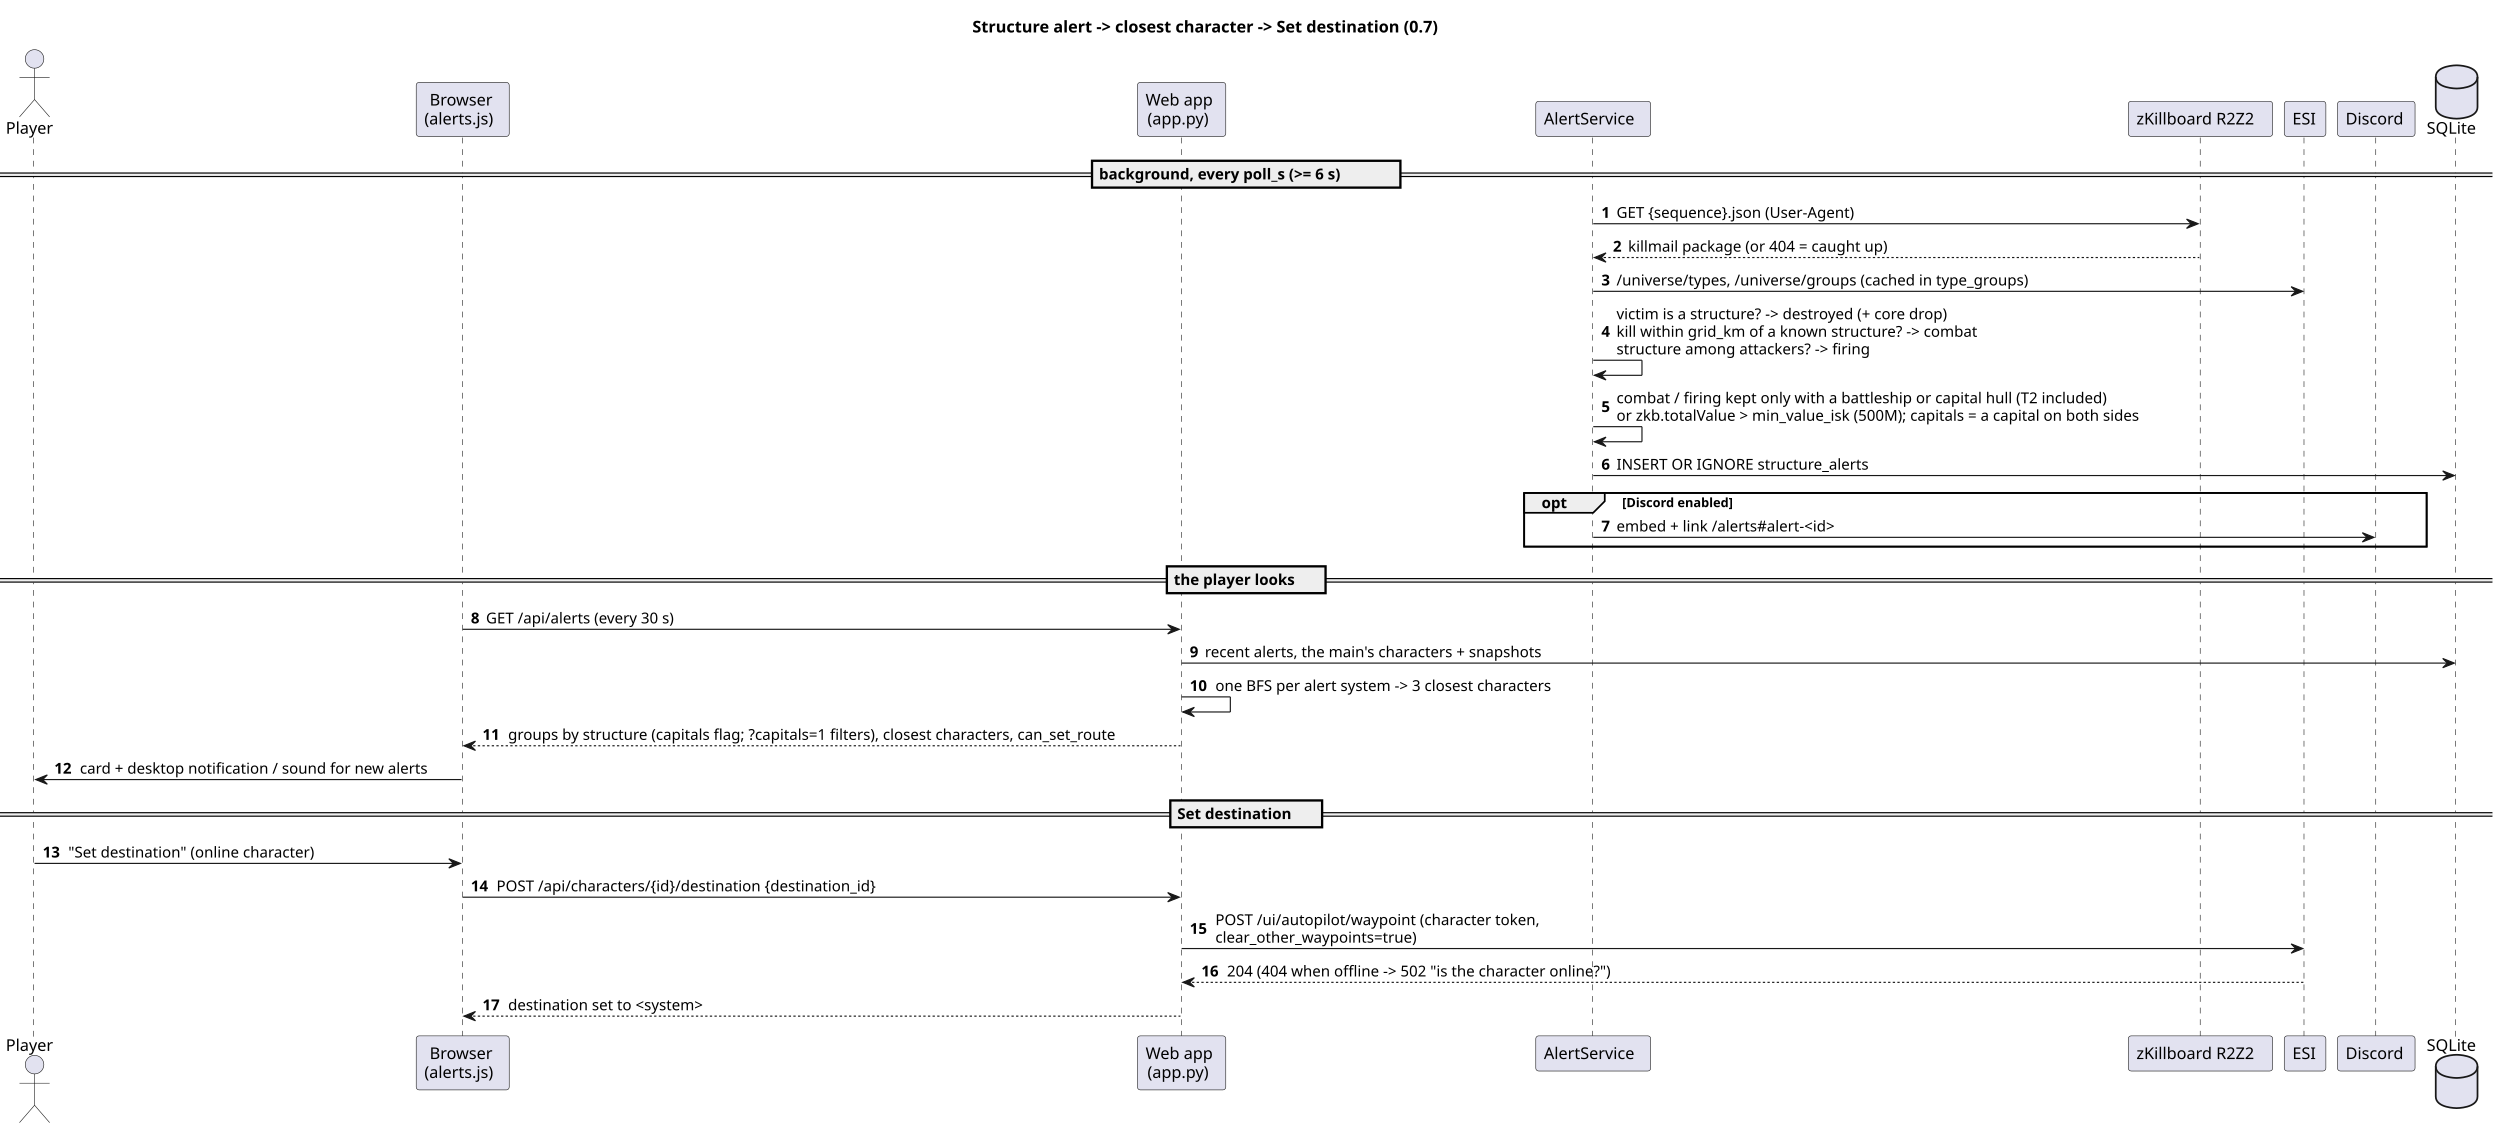
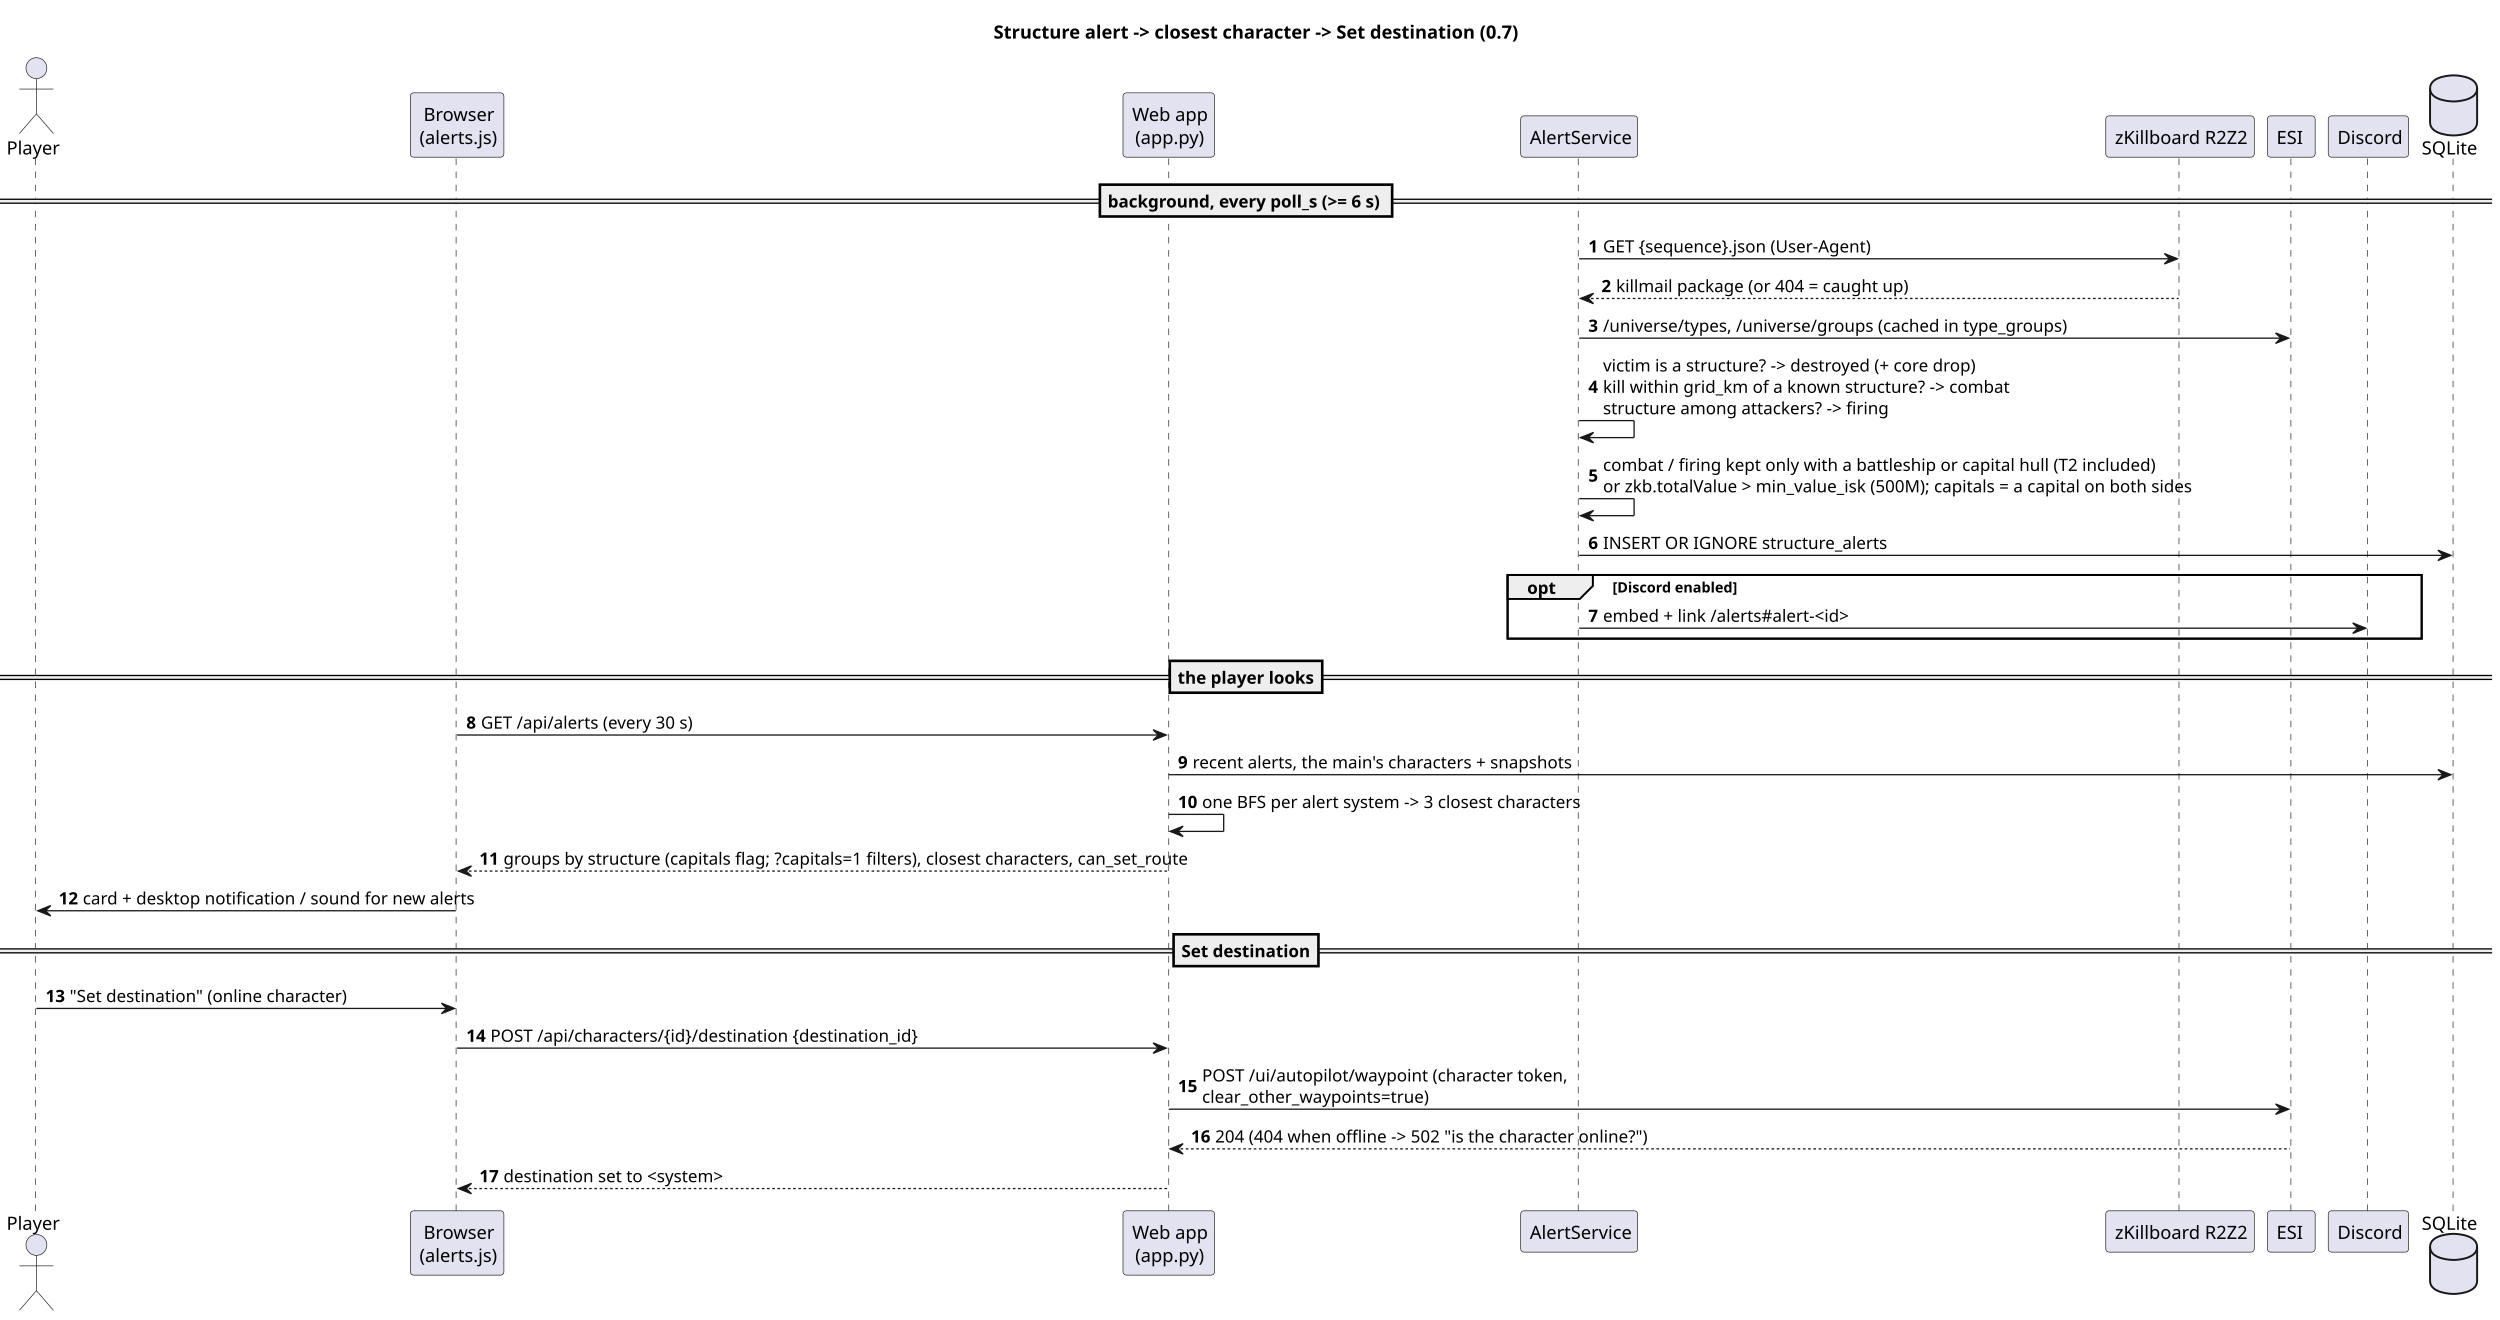
- <svg xmlns="http://www.w3.org/2000/svg" contentStyleType="text/css" height="974px" preserveAspectRatio="none" style="width:2155px;height:974px;background:#FFFFFF;" version="1.1" viewBox="0 0 2155 974" width="2155px" zoomAndPan="magnify">
+ <svg xmlns="http://www.w3.org/2000/svg" contentStyleType="text/css" height="1009px" preserveAspectRatio="none" style="width:1912px;height:1009px;background:#FFFFFF;" version="1.1" viewBox="0 0 1912 1009" width="1912px" zoomAndPan="magnify">
  <defs />
  <g>
-     <text fill="#000000" font-family="sans-serif" font-size="14" font-weight="bold" lengthAdjust="spacing" textLength="471.14" x="838.163" y="27.995">Structure alert -&gt; closest character -&gt; Set destination (0.7)</text>
-     <rect fill="none" height="46.266" style="stroke:#000000;stroke-width:1.5;" width="777.923" x="1313.844" y="424.922" />
-     <line style="stroke:#181818;stroke-width:0.5;stroke-dasharray:5.0,5.0;" x1="29" x2="29" y1="118.594" y2="893.914" />
-     <line style="stroke:#181818;stroke-width:0.5;stroke-dasharray:5.0,5.0;" x1="398.778" x2="398.778" y1="118.594" y2="893.914" />
-     <line style="stroke:#181818;stroke-width:0.5;stroke-dasharray:5.0,5.0;" x1="1018.473" x2="1018.473" y1="118.594" y2="893.914" />
-     <line style="stroke:#181818;stroke-width:0.5;stroke-dasharray:5.0,5.0;" x1="1372.844" x2="1372.844" y1="118.594" y2="893.914" />
-     <line style="stroke:#181818;stroke-width:0.5;stroke-dasharray:5.0,5.0;" x1="1896.582" x2="1896.582" y1="118.594" y2="893.914" />
-     <line style="stroke:#181818;stroke-width:0.5;stroke-dasharray:5.0,5.0;" x1="1986.037" x2="1986.037" y1="118.594" y2="893.914" />
-     <line style="stroke:#181818;stroke-width:0.5;stroke-dasharray:5.0,5.0;" x1="2047.898" x2="2047.898" y1="118.594" y2="893.914" />
-     <line style="stroke:#181818;stroke-width:0.5;stroke-dasharray:5.0,5.0;" x1="2116.768" x2="2116.768" y1="118.594" y2="893.914" />
-     <text fill="#000000" font-family="sans-serif" font-size="14" lengthAdjust="spacing" textLength="43.565" x="5" y="115.292">Player</text>
-     <ellipse cx="29.783" cy="50.797" fill="#E2E2F0" rx="8" ry="8" style="stroke:#181818;stroke-width:0.5;" />
-     <path d="M29.783,58.797 L29.783,85.797 M16.783,66.797 L42.783,66.797 M29.783,85.797 L16.783,100.797 M29.783,85.797 L42.783,100.797 " fill="none" style="stroke:#181818;stroke-width:0.5;" />
-     <text fill="#000000" font-family="sans-serif" font-size="14" lengthAdjust="spacing" textLength="43.565" x="5" y="905.909">Player</text>
-     <ellipse cx="29.783" cy="917.711" fill="#E2E2F0" rx="8" ry="8" style="stroke:#181818;stroke-width:0.5;" />
-     <path d="M29.783,925.711 L29.783,952.711 M16.783,933.711 L42.783,933.711 M29.783,952.711 L16.783,967.711 M29.783,952.711 L42.783,967.711 " fill="none" style="stroke:#181818;stroke-width:0.5;" />
-     <rect fill="#E2E2F0" height="46.594" rx="2.5" ry="2.5" style="stroke:#181818;stroke-width:0.5;" width="80.179" x="358.778" y="71" />
-     <text fill="#000000" font-family="sans-serif" font-size="14" lengthAdjust="spacing" textLength="57.039" x="370.348" y="90.995">Browser</text>
-     <text fill="#000000" font-family="sans-serif" font-size="14" lengthAdjust="spacing" textLength="66.179" x="365.778" y="107.292">(alerts.js)</text>
-     <rect fill="#E2E2F0" height="46.594" rx="2.5" ry="2.5" style="stroke:#181818;stroke-width:0.5;" width="80.179" x="358.778" y="892.914" />
-     <text fill="#000000" font-family="sans-serif" font-size="14" lengthAdjust="spacing" textLength="57.039" x="370.348" y="912.909">Browser</text>
-     <text fill="#000000" font-family="sans-serif" font-size="14" lengthAdjust="spacing" textLength="66.179" x="365.778" y="929.206">(alerts.js)</text>
-     <rect fill="#E2E2F0" height="46.594" rx="2.5" ry="2.5" style="stroke:#181818;stroke-width:0.5;" width="76.145" x="980.473" y="71" />
-     <text fill="#000000" font-family="sans-serif" font-size="14" lengthAdjust="spacing" textLength="62.145" x="987.473" y="90.995">Web app</text>
-     <text fill="#000000" font-family="sans-serif" font-size="14" lengthAdjust="spacing" textLength="58.898" x="989.096" y="107.292">(app.py)</text>
-     <rect fill="#E2E2F0" height="46.594" rx="2.5" ry="2.5" style="stroke:#181818;stroke-width:0.5;" width="76.145" x="980.473" y="892.914" />
-     <text fill="#000000" font-family="sans-serif" font-size="14" lengthAdjust="spacing" textLength="62.145" x="987.473" y="912.909">Web app</text>
-     <text fill="#000000" font-family="sans-serif" font-size="14" lengthAdjust="spacing" textLength="58.898" x="989.096" y="929.206">(app.py)</text>
-     <rect fill="#E2E2F0" height="30.297" rx="2.5" ry="2.5" style="stroke:#181818;stroke-width:0.5;" width="99.066" x="1323.844" y="87.297" />
-     <text fill="#000000" font-family="sans-serif" font-size="14" lengthAdjust="spacing" textLength="85.066" x="1330.844" y="107.292">AlertService</text>
-     <rect fill="#E2E2F0" height="30.297" rx="2.5" ry="2.5" style="stroke:#181818;stroke-width:0.5;" width="99.066" x="1323.844" y="892.914" />
-     <text fill="#000000" font-family="sans-serif" font-size="14" lengthAdjust="spacing" textLength="85.066" x="1330.844" y="912.909">AlertService</text>
-     <rect fill="#E2E2F0" height="30.297" rx="2.5" ry="2.5" style="stroke:#181818;stroke-width:0.5;" width="124.455" x="1834.582" y="87.297" />
-     <text fill="#000000" font-family="sans-serif" font-size="14" lengthAdjust="spacing" textLength="110.455" x="1841.582" y="107.292">zKillboard R2Z2</text>
-     <rect fill="#E2E2F0" height="30.297" rx="2.5" ry="2.5" style="stroke:#181818;stroke-width:0.5;" width="124.455" x="1834.582" y="892.914" />
-     <text fill="#000000" font-family="sans-serif" font-size="14" lengthAdjust="spacing" textLength="110.455" x="1841.582" y="912.909">zKillboard R2Z2</text>
-     <rect fill="#E2E2F0" height="30.297" rx="2.5" ry="2.5" style="stroke:#181818;stroke-width:0.5;" width="35.861" x="1969.037" y="87.297" />
-     <text fill="#000000" font-family="sans-serif" font-size="14" lengthAdjust="spacing" textLength="21.861" x="1976.037" y="107.292">ESI</text>
-     <rect fill="#E2E2F0" height="30.297" rx="2.5" ry="2.5" style="stroke:#181818;stroke-width:0.5;" width="35.861" x="1969.037" y="892.914" />
-     <text fill="#000000" font-family="sans-serif" font-size="14" lengthAdjust="spacing" textLength="21.861" x="1976.037" y="912.909">ESI</text>
-     <rect fill="#E2E2F0" height="30.297" rx="2.5" ry="2.5" style="stroke:#181818;stroke-width:0.5;" width="66.869" x="2014.898" y="87.297" />
-     <text fill="#000000" font-family="sans-serif" font-size="14" lengthAdjust="spacing" textLength="52.869" x="2021.898" y="107.292">Discord</text>
-     <rect fill="#E2E2F0" height="30.297" rx="2.5" ry="2.5" style="stroke:#181818;stroke-width:0.5;" width="66.869" x="2014.898" y="892.914" />
-     <text fill="#000000" font-family="sans-serif" font-size="14" lengthAdjust="spacing" textLength="52.869" x="2021.898" y="912.909">Discord</text>
-     <text fill="#000000" font-family="sans-serif" font-size="14" lengthAdjust="spacing" textLength="45.698" x="2091.768" y="115.292">SQLite</text>
-     <path d="M2099.617,66.297 C2099.617,56.297 2117.617,56.297 2117.617,56.297 C2117.617,56.297 2135.617,56.297 2135.617,66.297 L2135.617,92.297 C2135.617,102.297 2117.617,102.297 2117.617,102.297 C2117.617,102.297 2099.617,102.297 2099.617,92.297 L2099.617,66.297 " fill="#E2E2F0" style="stroke:#181818;stroke-width:1.5;" />
-     <path d="M2099.617,66.297 C2099.617,76.297 2117.617,76.297 2117.617,76.297 C2117.617,76.297 2135.617,76.297 2135.617,66.297 " fill="none" style="stroke:#181818;stroke-width:1.5;" />
-     <text fill="#000000" font-family="sans-serif" font-size="14" lengthAdjust="spacing" textLength="45.698" x="2091.768" y="905.909">SQLite</text>
-     <path d="M2099.617,919.211 C2099.617,909.211 2117.617,909.211 2117.617,909.211 C2117.617,909.211 2135.617,909.211 2135.617,919.211 L2135.617,945.211 C2135.617,955.211 2117.617,955.211 2117.617,955.211 C2117.617,955.211 2099.617,955.211 2099.617,945.211 L2099.617,919.211 " fill="#E2E2F0" style="stroke:#181818;stroke-width:1.5;" />
-     <path d="M2099.617,919.211 C2099.617,929.211 2117.617,929.211 2117.617,929.211 C2117.617,929.211 2135.617,929.211 2135.617,919.211 " fill="none" style="stroke:#181818;stroke-width:1.5;" />
-     <rect fill="#EEEEEE" height="3" style="stroke:#EEEEEE;stroke-width:1.0;" width="2148.466" x="0" y="149.16" />
-     <line style="stroke:#000000;stroke-width:1.0;" x1="0" x2="2148.466" y1="149.16" y2="149.16" />
-     <line style="stroke:#000000;stroke-width:1.0;" x1="0" x2="2148.466" y1="152.16" y2="152.16" />
-     <rect fill="#EEEEEE" height="23.133" style="stroke:#000000;stroke-width:2.0;" width="265.818" x="941.324" y="138.594" />
-     <text fill="#000000" font-family="sans-serif" font-size="13" font-weight="bold" lengthAdjust="spacing" textLength="247.292" x="947.324" y="154.661">background, every poll_s (&gt;= 6 s)</text>
-     <polygon fill="#181818" points="1884.81,188.859,1894.81,192.859,1884.81,196.859,1888.81,192.859" style="stroke:#181818;stroke-width:1.0;" />
-     <line style="stroke:#181818;stroke-width:1.0;" x1="1373.377" x2="1890.81" y1="192.859" y2="192.859" />
-     <text fill="#000000" font-family="sans-serif" font-size="13" font-weight="bold" lengthAdjust="spacing" textLength="9.045" x="1380.377" y="187.793">1</text>
-     <text fill="#000000" font-family="sans-serif" font-size="13" lengthAdjust="spacing" textLength="227.335" x="1393.423" y="187.793">GET {sequence}.json (User-Agent)</text>
-     <polygon fill="#181818" points="1384.377,217.992,1374.377,221.992,1384.377,225.992,1380.377,221.992" style="stroke:#181818;stroke-width:1.0;" />
-     <line style="stroke:#181818;stroke-width:1.0;stroke-dasharray:2.0,2.0;" x1="1378.377" x2="1895.81" y1="221.992" y2="221.992" />
-     <text fill="#000000" font-family="sans-serif" font-size="13" font-weight="bold" lengthAdjust="spacing" textLength="9.045" x="1390.377" y="216.926">2</text>
-     <text fill="#000000" font-family="sans-serif" font-size="13" lengthAdjust="spacing" textLength="246.702" x="1403.423" y="216.926">killmail package (or 404 = caught up)</text>
-     <polygon fill="#181818" points="1974.968,247.125,1984.968,251.125,1974.968,255.125,1978.968,251.125" style="stroke:#181818;stroke-width:1.0;" />
-     <line style="stroke:#181818;stroke-width:1.0;" x1="1373.377" x2="1980.968" y1="251.125" y2="251.125" />
-     <text fill="#000000" font-family="sans-serif" font-size="13" font-weight="bold" lengthAdjust="spacing" textLength="9.045" x="1380.377" y="246.059">3</text>
-     <text fill="#000000" font-family="sans-serif" font-size="13" lengthAdjust="spacing" textLength="379.704" x="1393.423" y="246.059">/universe/types, /universe/groups (cached in type_groups)</text>
-     <line style="stroke:#181818;stroke-width:1.0;" x1="1373.377" x2="1415.377" y1="310.523" y2="310.523" />
-     <line style="stroke:#181818;stroke-width:1.0;" x1="1415.377" x2="1415.377" y1="310.523" y2="323.523" />
-     <line style="stroke:#181818;stroke-width:1.0;" x1="1374.377" x2="1415.377" y1="323.523" y2="323.523" />
-     <polygon fill="#181818" points="1384.377,319.523,1374.377,323.523,1384.377,327.523,1380.377,323.523" style="stroke:#181818;stroke-width:1.0;" />
-     <text fill="#000000" font-family="sans-serif" font-size="13" font-weight="bold" lengthAdjust="spacing" textLength="9.045" x="1380.377" y="290.325">4</text>
-     <text fill="#000000" font-family="sans-serif" font-size="13" lengthAdjust="spacing" textLength="317.643" x="1393.423" y="275.192">victim is a structure? -&gt; destroyed (+ core drop)</text>
-     <text fill="#000000" font-family="sans-serif" font-size="13" lengthAdjust="spacing" textLength="336.94" x="1393.423" y="290.325">kill within grid_km of a known structure? -&gt; combat</text>
-     <text fill="#000000" font-family="sans-serif" font-size="13" lengthAdjust="spacing" textLength="237.923" x="1393.423" y="305.457">structure among attackers? -&gt; firing</text>
-     <line style="stroke:#181818;stroke-width:1.0;" x1="1373.377" x2="1415.377" y1="367.789" y2="367.789" />
-     <line style="stroke:#181818;stroke-width:1.0;" x1="1415.377" x2="1415.377" y1="367.789" y2="380.789" />
-     <line style="stroke:#181818;stroke-width:1.0;" x1="1374.377" x2="1415.377" y1="380.789" y2="380.789" />
-     <polygon fill="#181818" points="1384.377,376.789,1374.377,380.789,1384.377,384.789,1380.377,380.789" style="stroke:#181818;stroke-width:1.0;" />
-     <text fill="#000000" font-family="sans-serif" font-size="13" font-weight="bold" lengthAdjust="spacing" textLength="9.045" x="1380.377" y="355.157">5</text>
-     <text fill="#000000" font-family="sans-serif" font-size="13" lengthAdjust="spacing" textLength="455.863" x="1393.423" y="347.59">combat / firing kept only with a battleship or capital hull (T2 included)</text>
-     <text fill="#000000" font-family="sans-serif" font-size="13" lengthAdjust="spacing" textLength="496.387" x="1393.423" y="362.723">or zkb.totalValue &gt; min_value_isk (500M); capitals = a capital on both sides</text>
-     <polygon fill="#181818" points="2105.617,405.922,2115.617,409.922,2105.617,413.922,2109.617,409.922" style="stroke:#181818;stroke-width:1.0;" />
-     <line style="stroke:#181818;stroke-width:1.0;" x1="1373.377" x2="2111.617" y1="409.922" y2="409.922" />
-     <text fill="#000000" font-family="sans-serif" font-size="13" font-weight="bold" lengthAdjust="spacing" textLength="9.045" x="1380.377" y="404.856">6</text>
-     <text fill="#000000" font-family="sans-serif" font-size="13" lengthAdjust="spacing" textLength="232.343" x="1393.423" y="404.856">INSERT OR IGNORE structure_alerts</text>
-     <path d="M1313.844,424.922 L1383.295,424.922 L1383.295,432.055 L1373.295,442.055 L1313.844,442.055 L1313.844,424.922 " fill="#EEEEEE" style="stroke:#000000;stroke-width:1.5;" />
-     <rect fill="none" height="46.266" style="stroke:#000000;stroke-width:1.5;" width="777.923" x="1313.844" y="424.922" />
-     <text fill="#000000" font-family="sans-serif" font-size="13" font-weight="bold" lengthAdjust="spacing" textLength="24.451" x="1328.844" y="437.989">opt</text>
-     <text fill="#000000" font-family="sans-serif" font-size="11" font-weight="bold" lengthAdjust="spacing" textLength="110.403" x="1398.295" y="437.132">[Discord enabled]</text>
-     <polygon fill="#181818" points="2036.333,459.188,2046.333,463.188,2036.333,467.188,2040.333,463.188" style="stroke:#181818;stroke-width:1.0;" />
-     <line style="stroke:#181818;stroke-width:1.0;" x1="1373.377" x2="2042.333" y1="463.188" y2="463.188" />
-     <text fill="#000000" font-family="sans-serif" font-size="13" font-weight="bold" lengthAdjust="spacing" textLength="9.045" x="1380.377" y="458.122">7</text>
-     <text fill="#000000" font-family="sans-serif" font-size="13" lengthAdjust="spacing" textLength="211.866" x="1393.423" y="458.122">embed + link /alerts#alert-&lt;id&gt;</text>
-     <rect fill="#EEEEEE" height="3" style="stroke:#EEEEEE;stroke-width:1.0;" width="2148.466" x="0" y="498.754" />
-     <line style="stroke:#000000;stroke-width:1.0;" x1="0" x2="2148.466" y1="498.754" y2="498.754" />
-     <line style="stroke:#000000;stroke-width:1.0;" x1="0" x2="2148.466" y1="501.754" y2="501.754" />
-     <rect fill="#EEEEEE" height="23.133" style="stroke:#000000;stroke-width:2.0;" width="136.802" x="1005.832" y="488.188" />
-     <text fill="#000000" font-family="sans-serif" font-size="13" font-weight="bold" lengthAdjust="spacing" textLength="118.276" x="1011.832" y="504.254">the player looks</text>
-     <polygon fill="#181818" points="1006.545,538.453,1016.545,542.453,1006.545,546.453,1010.545,542.453" style="stroke:#181818;stroke-width:1.0;" />
-     <line style="stroke:#181818;stroke-width:1.0;" x1="398.868" x2="1012.545" y1="542.453" y2="542.453" />
-     <text fill="#000000" font-family="sans-serif" font-size="13" font-weight="bold" lengthAdjust="spacing" textLength="9.045" x="405.868" y="537.387">8</text>
-     <text fill="#000000" font-family="sans-serif" font-size="13" lengthAdjust="spacing" textLength="178.325" x="418.913" y="537.387">GET /api/alerts (every 30 s)</text>
-     <polygon fill="#181818" points="2105.617,567.586,2115.617,571.586,2105.617,575.586,2109.617,571.586" style="stroke:#181818;stroke-width:1.0;" />
-     <line style="stroke:#181818;stroke-width:1.0;" x1="1018.545" x2="2111.617" y1="571.586" y2="571.586" />
-     <text fill="#000000" font-family="sans-serif" font-size="13" font-weight="bold" lengthAdjust="spacing" textLength="9.045" x="1025.545" y="566.52">9</text>
-     <text fill="#000000" font-family="sans-serif" font-size="13" lengthAdjust="spacing" textLength="317.688" x="1038.591" y="566.52">recent alerts, the main's characters + snapshots</text>
-     <line style="stroke:#181818;stroke-width:1.0;" x1="1018.545" x2="1060.545" y1="600.719" y2="600.719" />
-     <line style="stroke:#181818;stroke-width:1.0;" x1="1060.545" x2="1060.545" y1="600.719" y2="613.719" />
-     <line style="stroke:#181818;stroke-width:1.0;" x1="1019.545" x2="1060.545" y1="613.719" y2="613.719" />
-     <polygon fill="#181818" points="1029.545,609.719,1019.545,613.719,1029.545,617.719,1025.545,613.719" style="stroke:#181818;stroke-width:1.0;" />
-     <text fill="#000000" font-family="sans-serif" font-size="13" font-weight="bold" lengthAdjust="spacing" textLength="18.091" x="1025.545" y="595.653">10</text>
-     <text fill="#000000" font-family="sans-serif" font-size="13" lengthAdjust="spacing" textLength="318.741" x="1047.636" y="595.653">one BFS per alert system -&gt; 3 closest characters</text>
-     <polygon fill="#181818" points="409.868,638.852,399.868,642.852,409.868,646.852,405.868,642.852" style="stroke:#181818;stroke-width:1.0;" />
-     <line style="stroke:#181818;stroke-width:1.0;stroke-dasharray:2.0,2.0;" x1="403.868" x2="1017.545" y1="642.852" y2="642.852" />
-     <text fill="#000000" font-family="sans-serif" font-size="13" font-weight="bold" lengthAdjust="spacing" textLength="18.091" x="415.868" y="637.786">11</text>
-     <text fill="#000000" font-family="sans-serif" font-size="13" lengthAdjust="spacing" textLength="573.587" x="437.959" y="637.786">groups by structure (capitals flag; ?capitals=1 filters), closest characters, can_set_route</text>
-     <polygon fill="#181818" points="40.783,667.984,30.783,671.984,40.783,675.984,36.783,671.984" style="stroke:#181818;stroke-width:1.0;" />
-     <line style="stroke:#181818;stroke-width:1.0;" x1="34.783" x2="397.868" y1="671.984" y2="671.984" />
-     <text fill="#000000" font-family="sans-serif" font-size="13" font-weight="bold" lengthAdjust="spacing" textLength="18.091" x="46.783" y="666.918">12</text>
-     <text fill="#000000" font-family="sans-serif" font-size="13" lengthAdjust="spacing" textLength="322.994" x="68.874" y="666.918">card + desktop notification / sound for new alerts</text>
-     <rect fill="#EEEEEE" height="3" style="stroke:#EEEEEE;stroke-width:1.0;" width="2148.466" x="0" y="700.551" />
-     <line style="stroke:#000000;stroke-width:1.0;" x1="0" x2="2148.466" y1="700.551" y2="700.551" />
-     <line style="stroke:#000000;stroke-width:1.0;" x1="0" x2="2148.466" y1="703.551" y2="703.551" />
-     <rect fill="#EEEEEE" height="23.133" style="stroke:#000000;stroke-width:2.0;" width="130.86" x="1008.803" y="689.984" />
-     <text fill="#000000" font-family="sans-serif" font-size="13" font-weight="bold" lengthAdjust="spacing" textLength="112.335" x="1014.803" y="706.051">Set destination</text>
-     <polygon fill="#181818" points="386.868,740.25,396.868,744.25,386.868,748.25,390.868,744.25" style="stroke:#181818;stroke-width:1.0;" />
-     <line style="stroke:#181818;stroke-width:1.0;" x1="29.783" x2="392.868" y1="744.25" y2="744.25" />
-     <text fill="#000000" font-family="sans-serif" font-size="13" font-weight="bold" lengthAdjust="spacing" textLength="18.091" x="36.783" y="739.184">13</text>
-     <text fill="#000000" font-family="sans-serif" font-size="13" lengthAdjust="spacing" textLength="230.591" x="58.873" y="739.184">"Set destination" (online character)</text>
-     <polygon fill="#181818" points="1006.545,769.383,1016.545,773.383,1006.545,777.383,1010.545,773.383" style="stroke:#181818;stroke-width:1.0;" />
-     <line style="stroke:#181818;stroke-width:1.0;" x1="398.868" x2="1012.545" y1="773.383" y2="773.383" />
-     <text fill="#000000" font-family="sans-serif" font-size="13" font-weight="bold" lengthAdjust="spacing" textLength="18.091" x="405.868" y="768.317">14</text>
-     <text fill="#000000" font-family="sans-serif" font-size="13" lengthAdjust="spacing" textLength="357.894" x="427.959" y="768.317">POST /api/characters/{id}/destination {destination_id}</text>
-     <polygon fill="#181818" points="1974.968,813.648,1984.968,817.648,1974.968,821.648,1978.968,817.648" style="stroke:#181818;stroke-width:1.0;" />
-     <line style="stroke:#181818;stroke-width:1.0;" x1="1018.545" x2="1980.968" y1="817.648" y2="817.648" />
-     <text fill="#000000" font-family="sans-serif" font-size="13" font-weight="bold" lengthAdjust="spacing" textLength="18.091" x="1025.545" y="805.016">15</text>
-     <text fill="#000000" font-family="sans-serif" font-size="13" lengthAdjust="spacing" textLength="297.153" x="1047.636" y="797.45">POST /ui/autopilot/waypoint (character token,</text>
-     <text fill="#000000" font-family="sans-serif" font-size="13" lengthAdjust="spacing" textLength="188.564" x="1047.636" y="812.582">clear_other_waypoints=true)</text>
-     <polygon fill="#181818" points="1029.545,842.781,1019.545,846.781,1029.545,850.781,1025.545,846.781" style="stroke:#181818;stroke-width:1.0;" />
-     <line style="stroke:#181818;stroke-width:1.0;stroke-dasharray:2.0,2.0;" x1="1023.545" x2="1985.968" y1="846.781" y2="846.781" />
-     <text fill="#000000" font-family="sans-serif" font-size="13" font-weight="bold" lengthAdjust="spacing" textLength="18.091" x="1035.545" y="841.715">16</text>
-     <text fill="#000000" font-family="sans-serif" font-size="13" lengthAdjust="spacing" textLength="365.517" x="1057.636" y="841.715">204 (404 when offline -&gt; 502 "is the character online?")</text>
-     <polygon fill="#181818" points="409.868,871.914,399.868,875.914,409.868,879.914,405.868,875.914" style="stroke:#181818;stroke-width:1.0;" />
-     <line style="stroke:#181818;stroke-width:1.0;stroke-dasharray:2.0,2.0;" x1="403.868" x2="1017.545" y1="875.914" y2="875.914" />
-     <text fill="#000000" font-family="sans-serif" font-size="13" font-weight="bold" lengthAdjust="spacing" textLength="18.091" x="415.868" y="870.848">17</text>
-     <text fill="#000000" font-family="sans-serif" font-size="13" lengthAdjust="spacing" textLength="186.939" x="437.959" y="870.848">destination set to &lt;system&gt;</text>
+     <text fill="#000000" font-family="sans-serif" font-size="14" font-weight="bold" lengthAdjust="spacing" textLength="385.13" x="759.885" y="29.533">Structure alert -&gt; closest character -&gt; Set destination (0.7)</text>
+     <rect fill="none" height="48.703" style="stroke:#000000;stroke-width:1.5;" width="699.079" x="1153.021" y="439.734" />
+     <line style="stroke:#181818;stroke-width:0.5;stroke-dasharray:5.0,5.0;" x1="27" x2="27" y1="121.219" y2="927.008" />
+     <line style="stroke:#181818;stroke-width:0.5;stroke-dasharray:5.0,5.0;" x1="348.819" x2="348.819" y1="121.219" y2="927.008" />
+     <line style="stroke:#181818;stroke-width:0.5;stroke-dasharray:5.0,5.0;" x1="893.861" x2="893.861" y1="121.219" y2="927.008" />
+     <line style="stroke:#181818;stroke-width:0.5;stroke-dasharray:5.0,5.0;" x1="1207.021" x2="1207.021" y1="121.219" y2="927.008" />
+     <line style="stroke:#181818;stroke-width:0.5;stroke-dasharray:5.0,5.0;" x1="1666.479" x2="1666.479" y1="121.219" y2="927.008" />
+     <line style="stroke:#181818;stroke-width:0.5;stroke-dasharray:5.0,5.0;" x1="1752.079" x2="1752.079" y1="121.219" y2="927.008" />
+     <line style="stroke:#181818;stroke-width:0.5;stroke-dasharray:5.0,5.0;" x1="1810.645" x2="1810.645" y1="121.219" y2="927.008" />
+     <line style="stroke:#181818;stroke-width:0.5;stroke-dasharray:5.0,5.0;" x1="1876.1" x2="1876.1" y1="121.219" y2="927.008" />
+     <text fill="#000000" font-family="sans-serif" font-size="14" lengthAdjust="spacing" textLength="39.683" x="5" y="118.143">Player</text>
+     <ellipse cx="27.841" cy="52.109" fill="#E2E2F0" rx="8" ry="8" style="stroke:#181818;stroke-width:0.5;" />
+     <path d="M27.841,60.109 L27.841,87.109 M14.841,68.109 L40.841,68.109 M27.841,87.109 L14.841,102.109 M27.841,87.109 L40.841,102.109 " fill="none" style="stroke:#181818;stroke-width:0.5;" />
+     <text fill="#000000" font-family="sans-serif" font-size="14" lengthAdjust="spacing" textLength="39.683" x="5" y="940.541">Player</text>
+     <ellipse cx="27.841" cy="952.117" fill="#E2E2F0" rx="8" ry="8" style="stroke:#181818;stroke-width:0.5;" />
+     <path d="M27.841,960.117 L27.841,987.117 M14.841,968.117 L40.841,968.117 M27.841,987.117 L14.841,1002.117 M27.841,987.117 L40.841,1002.117 " fill="none" style="stroke:#181818;stroke-width:0.5;" />
+     <rect fill="#E2E2F0" height="49.219" rx="2.5" ry="2.5" style="stroke:#181818;stroke-width:0.5;" width="71.559" x="313.819" y="71" />
+     <text fill="#000000" font-family="sans-serif" font-size="14" lengthAdjust="spacing" textLength="51.345" x="323.926" y="92.533">Browser</text>
+     <text fill="#000000" font-family="sans-serif" font-size="14" lengthAdjust="spacing" textLength="57.559" x="320.819" y="110.143">(alerts.js)</text>
+     <rect fill="#E2E2F0" height="49.219" rx="2.5" ry="2.5" style="stroke:#181818;stroke-width:0.5;" width="71.559" x="313.819" y="926.008" />
+     <text fill="#000000" font-family="sans-serif" font-size="14" lengthAdjust="spacing" textLength="51.345" x="323.926" y="947.541">Browser</text>
+     <text fill="#000000" font-family="sans-serif" font-size="14" lengthAdjust="spacing" textLength="57.559" x="320.819" y="965.15">(alerts.js)</text>
+     <rect fill="#E2E2F0" height="49.219" rx="2.5" ry="2.5" style="stroke:#181818;stroke-width:0.5;" width="70.034" x="858.861" y="71" />
+     <text fill="#000000" font-family="sans-serif" font-size="14" lengthAdjust="spacing" textLength="56.034" x="865.861" y="92.533">Web app</text>
+     <text fill="#000000" font-family="sans-serif" font-size="14" lengthAdjust="spacing" textLength="51.358" x="868.199" y="110.143">(app.py)</text>
+     <rect fill="#E2E2F0" height="49.219" rx="2.5" ry="2.5" style="stroke:#181818;stroke-width:0.5;" width="70.034" x="858.861" y="926.008" />
+     <text fill="#000000" font-family="sans-serif" font-size="14" lengthAdjust="spacing" textLength="56.034" x="865.861" y="947.541">Web app</text>
+     <text fill="#000000" font-family="sans-serif" font-size="14" lengthAdjust="spacing" textLength="51.358" x="868.199" y="965.15">(app.py)</text>
+     <rect fill="#E2E2F0" height="31.609" rx="2.5" ry="2.5" style="stroke:#181818;stroke-width:0.5;" width="89.469" x="1163.021" y="88.609" />
+     <text fill="#000000" font-family="sans-serif" font-size="14" lengthAdjust="spacing" textLength="75.469" x="1170.021" y="110.143">AlertService</text>
+     <rect fill="#E2E2F0" height="31.609" rx="2.5" ry="2.5" style="stroke:#181818;stroke-width:0.5;" width="89.469" x="1163.021" y="926.008" />
+     <text fill="#000000" font-family="sans-serif" font-size="14" lengthAdjust="spacing" textLength="75.469" x="1170.021" y="947.541">AlertService</text>
+     <rect fill="#E2E2F0" height="31.609" rx="2.5" ry="2.5" style="stroke:#181818;stroke-width:0.5;" width="113.6" x="1610.479" y="88.609" />
+     <text fill="#000000" font-family="sans-serif" font-size="14" lengthAdjust="spacing" textLength="99.6" x="1617.479" y="110.143">zKillboard R2Z2</text>
+     <rect fill="#E2E2F0" height="31.609" rx="2.5" ry="2.5" style="stroke:#181818;stroke-width:0.5;" width="113.6" x="1610.479" y="926.008" />
+     <text fill="#000000" font-family="sans-serif" font-size="14" lengthAdjust="spacing" textLength="99.6" x="1617.479" y="947.541">zKillboard R2Z2</text>
+     <rect fill="#E2E2F0" height="31.609" rx="2.5" ry="2.5" style="stroke:#181818;stroke-width:0.5;" width="36.565" x="1734.079" y="88.609" />
+     <text fill="#000000" font-family="sans-serif" font-size="14" lengthAdjust="spacing" textLength="22.565" x="1741.079" y="110.143">ESI</text>
+     <rect fill="#E2E2F0" height="31.609" rx="2.5" ry="2.5" style="stroke:#181818;stroke-width:0.5;" width="36.565" x="1734.079" y="926.008" />
+     <text fill="#000000" font-family="sans-serif" font-size="14" lengthAdjust="spacing" textLength="22.565" x="1741.079" y="947.541">ESI</text>
+     <rect fill="#E2E2F0" height="31.609" rx="2.5" ry="2.5" style="stroke:#181818;stroke-width:0.5;" width="61.455" x="1780.645" y="88.609" />
+     <text fill="#000000" font-family="sans-serif" font-size="14" lengthAdjust="spacing" textLength="47.455" x="1787.645" y="110.143">Discord</text>
+     <rect fill="#E2E2F0" height="31.609" rx="2.5" ry="2.5" style="stroke:#181818;stroke-width:0.5;" width="61.455" x="1780.645" y="926.008" />
+     <text fill="#000000" font-family="sans-serif" font-size="14" lengthAdjust="spacing" textLength="47.455" x="1787.645" y="947.541">Discord</text>
+     <text fill="#000000" font-family="sans-serif" font-size="14" lengthAdjust="spacing" textLength="42.8" x="1852.1" y="118.143">SQLite</text>
+     <path d="M1858.499,67.609 C1858.499,57.609 1876.499,57.609 1876.499,57.609 C1876.499,57.609 1894.499,57.609 1894.499,67.609 L1894.499,93.609 C1894.499,103.609 1876.499,103.609 1876.499,103.609 C1876.499,103.609 1858.499,103.609 1858.499,93.609 L1858.499,67.609 " fill="#E2E2F0" style="stroke:#181818;stroke-width:1.5;" />
+     <path d="M1858.499,67.609 C1858.499,77.609 1876.499,77.609 1876.499,77.609 C1876.499,77.609 1894.499,77.609 1894.499,67.609 " fill="none" style="stroke:#181818;stroke-width:1.5;" />
+     <text fill="#000000" font-family="sans-serif" font-size="14" lengthAdjust="spacing" textLength="42.8" x="1852.1" y="940.541">SQLite</text>
+     <path d="M1858.499,953.617 C1858.499,943.617 1876.499,943.617 1876.499,943.617 C1876.499,943.617 1894.499,943.617 1894.499,953.617 L1894.499,979.617 C1894.499,989.617 1876.499,989.617 1876.499,989.617 C1876.499,989.617 1858.499,989.617 1858.499,979.617 L1858.499,953.617 " fill="#E2E2F0" style="stroke:#181818;stroke-width:1.5;" />
+     <path d="M1858.499,953.617 C1858.499,963.617 1876.499,963.617 1876.499,963.617 C1876.499,963.617 1894.499,963.617 1894.499,953.617 " fill="none" style="stroke:#181818;stroke-width:1.5;" />
+     <rect fill="#EEEEEE" height="3" style="stroke:#EEEEEE;stroke-width:1.0;" width="1905.899" x="0" y="152.394" />
+     <line style="stroke:#000000;stroke-width:1.0;" x1="0" x2="1905.899" y1="152.394" y2="152.394" />
+     <line style="stroke:#000000;stroke-width:1.0;" x1="0" x2="1905.899" y1="155.394" y2="155.394" />
+     <rect fill="#EEEEEE" height="24.352" style="stroke:#000000;stroke-width:2.0;" width="223.523" x="841.188" y="141.219" />
+     <text fill="#000000" font-family="sans-serif" font-size="13" font-weight="bold" lengthAdjust="spacing" textLength="205.912" x="847.188" y="158.714">background, every poll_s (&gt;= 6 s)</text>
+     <polygon fill="#181818" points="1655.279,193.922,1665.279,197.922,1655.279,201.922,1659.279,197.922" style="stroke:#181818;stroke-width:1.0;" />
+     <line style="stroke:#181818;stroke-width:1.0;" x1="1207.755" x2="1661.279" y1="197.922" y2="197.922" />
+     <text fill="#000000" font-family="sans-serif" font-size="13" font-weight="bold" lengthAdjust="spacing" textLength="7.23" x="1214.755" y="193.065">1</text>
+     <text fill="#000000" font-family="sans-serif" font-size="13" lengthAdjust="spacing" textLength="200.878" x="1225.985" y="193.065">GET {sequence}.json (User-Agent)</text>
+     <polygon fill="#181818" points="1218.755,224.273,1208.755,228.273,1218.755,232.273,1214.755,228.273" style="stroke:#181818;stroke-width:1.0;" />
+     <line style="stroke:#181818;stroke-width:1.0;stroke-dasharray:2.0,2.0;" x1="1212.755" x2="1666.279" y1="228.273" y2="228.273" />
+     <text fill="#000000" font-family="sans-serif" font-size="13" font-weight="bold" lengthAdjust="spacing" textLength="7.23" x="1224.755" y="223.417">2</text>
+     <text fill="#000000" font-family="sans-serif" font-size="13" lengthAdjust="spacing" textLength="212.811" x="1235.985" y="223.417">killmail package (or 404 = caught up)</text>
+     <polygon fill="#181818" points="1740.362,254.625,1750.362,258.625,1740.362,262.625,1744.362,258.625" style="stroke:#181818;stroke-width:1.0;" />
+     <line style="stroke:#181818;stroke-width:1.0;" x1="1207.755" x2="1746.362" y1="258.625" y2="258.625" />
+     <text fill="#000000" font-family="sans-serif" font-size="13" font-weight="bold" lengthAdjust="spacing" textLength="7.23" x="1214.755" y="253.769">3</text>
+     <text fill="#000000" font-family="sans-serif" font-size="13" lengthAdjust="spacing" textLength="333.849" x="1225.985" y="253.769">/universe/types, /universe/groups (cached in type_groups)</text>
+     <line style="stroke:#181818;stroke-width:1.0;" x1="1207.755" x2="1249.755" y1="321.68" y2="321.68" />
+     <line style="stroke:#181818;stroke-width:1.0;" x1="1249.755" x2="1249.755" y1="321.68" y2="334.68" />
+     <line style="stroke:#181818;stroke-width:1.0;" x1="1208.755" x2="1249.755" y1="334.68" y2="334.68" />
+     <polygon fill="#181818" points="1218.755,330.68,1208.755,334.68,1218.755,338.68,1214.755,334.68" style="stroke:#181818;stroke-width:1.0;" />
+     <text fill="#000000" font-family="sans-serif" font-size="13" font-weight="bold" lengthAdjust="spacing" textLength="7.23" x="1214.755" y="300.472">4</text>
+     <text fill="#000000" font-family="sans-serif" font-size="13" lengthAdjust="spacing" textLength="273.102" x="1225.985" y="284.12">victim is a structure? -&gt; destroyed (+ core drop)</text>
+     <text fill="#000000" font-family="sans-serif" font-size="13" lengthAdjust="spacing" textLength="291.535" x="1225.985" y="300.472">kill within grid_km of a known structure? -&gt; combat</text>
+     <text fill="#000000" font-family="sans-serif" font-size="13" lengthAdjust="spacing" textLength="204.839" x="1225.985" y="316.823">structure among attackers? -&gt; firing</text>
+     <line style="stroke:#181818;stroke-width:1.0;" x1="1207.755" x2="1249.755" y1="381.383" y2="381.383" />
+     <line style="stroke:#181818;stroke-width:1.0;" x1="1249.755" x2="1249.755" y1="381.383" y2="394.383" />
+     <line style="stroke:#181818;stroke-width:1.0;" x1="1208.755" x2="1249.755" y1="394.383" y2="394.383" />
+     <polygon fill="#181818" points="1218.755,390.383,1208.755,394.383,1218.755,398.383,1214.755,394.383" style="stroke:#181818;stroke-width:1.0;" />
+     <text fill="#000000" font-family="sans-serif" font-size="13" font-weight="bold" lengthAdjust="spacing" textLength="7.23" x="1214.755" y="368.351">5</text>
+     <text fill="#000000" font-family="sans-serif" font-size="13" lengthAdjust="spacing" textLength="393.809" x="1225.985" y="360.175">combat / firing kept only with a battleship or capital hull (T2 included)</text>
+     <text fill="#000000" font-family="sans-serif" font-size="13" lengthAdjust="spacing" textLength="434.294" x="1225.985" y="376.526">or zkb.totalValue &gt; min_value_isk (500M); capitals = a capital on both sides</text>
+     <polygon fill="#181818" points="1864.499,420.734,1874.499,424.734,1864.499,428.734,1868.499,424.734" style="stroke:#181818;stroke-width:1.0;" />
+     <line style="stroke:#181818;stroke-width:1.0;" x1="1207.755" x2="1870.499" y1="424.734" y2="424.734" />
+     <text fill="#000000" font-family="sans-serif" font-size="13" font-weight="bold" lengthAdjust="spacing" textLength="7.23" x="1214.755" y="419.878">6</text>
+     <text fill="#000000" font-family="sans-serif" font-size="13" lengthAdjust="spacing" textLength="218.88" x="1225.985" y="419.878">INSERT OR IGNORE structure_alerts</text>
+     <path d="M1153.021,439.734 L1218.232,439.734 L1218.232,448.086 L1208.232,458.086 L1153.021,458.086 L1153.021,439.734 " fill="#EEEEEE" style="stroke:#000000;stroke-width:1.5;" />
+     <rect fill="none" height="48.703" style="stroke:#000000;stroke-width:1.5;" width="699.079" x="1153.021" y="439.734" />
+     <text fill="#000000" font-family="sans-serif" font-size="13" font-weight="bold" lengthAdjust="spacing" textLength="20.211" x="1168.021" y="454.229">opt</text>
+     <text fill="#000000" font-family="sans-serif" font-size="11" font-weight="bold" lengthAdjust="spacing" textLength="92.904" x="1233.232" y="453.153">[Discord enabled]</text>
+     <polygon fill="#181818" points="1799.372,476.438,1809.372,480.438,1799.372,484.438,1803.372,480.438" style="stroke:#181818;stroke-width:1.0;" />
+     <line style="stroke:#181818;stroke-width:1.0;" x1="1207.755" x2="1805.372" y1="480.438" y2="480.438" />
+     <text fill="#000000" font-family="sans-serif" font-size="13" font-weight="bold" lengthAdjust="spacing" textLength="7.23" x="1214.755" y="475.581">7</text>
+     <text fill="#000000" font-family="sans-serif" font-size="13" lengthAdjust="spacing" textLength="175.233" x="1225.985" y="475.581">embed + link /alerts#alert-&lt;id&gt;</text>
+     <rect fill="#EEEEEE" height="3" style="stroke:#EEEEEE;stroke-width:1.0;" width="1905.899" x="0" y="516.613" />
+     <line style="stroke:#000000;stroke-width:1.0;" x1="0" x2="1905.899" y1="516.613" y2="516.613" />
+     <line style="stroke:#000000;stroke-width:1.0;" x1="0" x2="1905.899" y1="519.613" y2="519.613" />
+     <rect fill="#EEEEEE" height="24.352" style="stroke:#000000;stroke-width:2.0;" width="116.591" x="894.654" y="505.438" />
+     <text fill="#000000" font-family="sans-serif" font-size="13" font-weight="bold" lengthAdjust="spacing" textLength="98.979" x="900.654" y="522.933">the player looks</text>
+     <polygon fill="#181818" points="881.878,558.141,891.878,562.141,881.878,566.141,885.878,562.141" style="stroke:#181818;stroke-width:1.0;" />
+     <line style="stroke:#181818;stroke-width:1.0;" x1="349.598" x2="887.878" y1="562.141" y2="562.141" />
+     <text fill="#000000" font-family="sans-serif" font-size="13" font-weight="bold" lengthAdjust="spacing" textLength="7.23" x="356.598" y="557.284">8</text>
+     <text fill="#000000" font-family="sans-serif" font-size="13" lengthAdjust="spacing" textLength="158.939" x="367.828" y="557.284">GET /api/alerts (every 30 s)</text>
+     <polygon fill="#181818" points="1864.499,588.492,1874.499,592.492,1864.499,596.492,1868.499,592.492" style="stroke:#181818;stroke-width:1.0;" />
+     <line style="stroke:#181818;stroke-width:1.0;" x1="893.878" x2="1870.499" y1="592.492" y2="592.492" />
+     <text fill="#000000" font-family="sans-serif" font-size="13" font-weight="bold" lengthAdjust="spacing" textLength="7.23" x="900.878" y="587.636">9</text>
+     <text fill="#000000" font-family="sans-serif" font-size="13" lengthAdjust="spacing" textLength="275.977" x="912.108" y="587.636">recent alerts, the main's characters + snapshots</text>
+     <line style="stroke:#181818;stroke-width:1.0;" x1="893.878" x2="935.878" y1="622.844" y2="622.844" />
+     <line style="stroke:#181818;stroke-width:1.0;" x1="935.878" x2="935.878" y1="622.844" y2="635.844" />
+     <line style="stroke:#181818;stroke-width:1.0;" x1="894.878" x2="935.878" y1="635.844" y2="635.844" />
+     <polygon fill="#181818" points="904.878,631.844,894.878,635.844,904.878,639.844,900.878,635.844" style="stroke:#181818;stroke-width:1.0;" />
+     <text fill="#000000" font-family="sans-serif" font-size="13" font-weight="bold" lengthAdjust="spacing" textLength="14.46" x="900.878" y="617.987">10</text>
+     <text fill="#000000" font-family="sans-serif" font-size="13" lengthAdjust="spacing" textLength="281.417" x="919.338" y="617.987">one BFS per alert system -&gt; 3 closest characters</text>
+     <polygon fill="#181818" points="360.598,662.195,350.598,666.195,360.598,670.195,356.598,666.195" style="stroke:#181818;stroke-width:1.0;" />
+     <line style="stroke:#181818;stroke-width:1.0;stroke-dasharray:2.0,2.0;" x1="354.598" x2="892.878" y1="666.195" y2="666.195" />
+     <text fill="#000000" font-family="sans-serif" font-size="13" font-weight="bold" lengthAdjust="spacing" textLength="14.46" x="366.598" y="661.339">11</text>
+     <text fill="#000000" font-family="sans-serif" font-size="13" lengthAdjust="spacing" textLength="501.82" x="385.058" y="661.339">groups by structure (capitals flag; ?capitals=1 filters), closest characters, can_set_route</text>
+     <polygon fill="#181818" points="38.841,692.547,28.841,696.547,38.841,700.547,34.841,696.547" style="stroke:#181818;stroke-width:1.0;" />
+     <line style="stroke:#181818;stroke-width:1.0;" x1="32.841" x2="348.598" y1="696.547" y2="696.547" />
+     <text fill="#000000" font-family="sans-serif" font-size="13" font-weight="bold" lengthAdjust="spacing" textLength="14.46" x="44.841" y="691.69">12</text>
+     <text fill="#000000" font-family="sans-serif" font-size="13" lengthAdjust="spacing" textLength="279.297" x="63.301" y="691.69">card + desktop notification / sound for new alerts</text>
+     <rect fill="#EEEEEE" height="3" style="stroke:#EEEEEE;stroke-width:1.0;" width="1905.899" x="0" y="725.723" />
+     <line style="stroke:#000000;stroke-width:1.0;" x1="0" x2="1905.899" y1="725.723" y2="725.723" />
+     <line style="stroke:#000000;stroke-width:1.0;" x1="0" x2="1905.899" y1="728.723" y2="728.723" />
+     <rect fill="#EEEEEE" height="24.352" style="stroke:#000000;stroke-width:2.0;" width="110.789" x="897.555" y="714.547" />
+     <text fill="#000000" font-family="sans-serif" font-size="13" font-weight="bold" lengthAdjust="spacing" textLength="93.177" x="903.555" y="732.042">Set destination</text>
+     <polygon fill="#181818" points="337.598,767.25,347.598,771.25,337.598,775.25,341.598,771.25" style="stroke:#181818;stroke-width:1.0;" />
+     <line style="stroke:#181818;stroke-width:1.0;" x1="27.841" x2="343.598" y1="771.25" y2="771.25" />
+     <text fill="#000000" font-family="sans-serif" font-size="13" font-weight="bold" lengthAdjust="spacing" textLength="14.46" x="34.841" y="766.394">13</text>
+     <text fill="#000000" font-family="sans-serif" font-size="13" lengthAdjust="spacing" textLength="200.002" x="53.301" y="766.394">"Set destination" (online character)</text>
+     <polygon fill="#181818" points="881.878,797.602,891.878,801.602,881.878,805.602,885.878,801.602" style="stroke:#181818;stroke-width:1.0;" />
+     <line style="stroke:#181818;stroke-width:1.0;" x1="349.598" x2="887.878" y1="801.602" y2="801.602" />
+     <text fill="#000000" font-family="sans-serif" font-size="13" font-weight="bold" lengthAdjust="spacing" textLength="14.46" x="356.598" y="796.745">14</text>
+     <text fill="#000000" font-family="sans-serif" font-size="13" lengthAdjust="spacing" textLength="305.697" x="375.058" y="796.745">POST /api/characters/{id}/destination {destination_id}</text>
+     <polygon fill="#181818" points="1740.362,844.305,1750.362,848.305,1740.362,852.305,1744.362,848.305" style="stroke:#181818;stroke-width:1.0;" />
+     <line style="stroke:#181818;stroke-width:1.0;" x1="893.878" x2="1746.362" y1="848.305" y2="848.305" />
+     <text fill="#000000" font-family="sans-serif" font-size="13" font-weight="bold" lengthAdjust="spacing" textLength="14.46" x="900.878" y="835.273">15</text>
+     <text fill="#000000" font-family="sans-serif" font-size="13" lengthAdjust="spacing" textLength="261.574" x="919.338" y="827.097">POST /ui/autopilot/waypoint (character token,</text>
+     <text fill="#000000" font-family="sans-serif" font-size="13" lengthAdjust="spacing" textLength="164.398" x="919.338" y="843.448">clear_other_waypoints=true)</text>
+     <polygon fill="#181818" points="904.878,874.656,894.878,878.656,904.878,882.656,900.878,878.656" style="stroke:#181818;stroke-width:1.0;" />
+     <line style="stroke:#181818;stroke-width:1.0;stroke-dasharray:2.0,2.0;" x1="898.878" x2="1751.362" y1="878.656" y2="878.656" />
+     <text fill="#000000" font-family="sans-serif" font-size="13" font-weight="bold" lengthAdjust="spacing" textLength="14.46" x="910.878" y="873.8">16</text>
+     <text fill="#000000" font-family="sans-serif" font-size="13" lengthAdjust="spacing" textLength="316.729" x="929.338" y="873.8">204 (404 when offline -&gt; 502 "is the character online?")</text>
+     <polygon fill="#181818" points="360.598,905.008,350.598,909.008,360.598,913.008,356.598,909.008" style="stroke:#181818;stroke-width:1.0;" />
+     <line style="stroke:#181818;stroke-width:1.0;stroke-dasharray:2.0,2.0;" x1="354.598" x2="892.878" y1="909.008" y2="909.008" />
+     <text fill="#000000" font-family="sans-serif" font-size="13" font-weight="bold" lengthAdjust="spacing" textLength="14.46" x="366.598" y="904.151">17</text>
+     <text fill="#000000" font-family="sans-serif" font-size="13" lengthAdjust="spacing" textLength="158.253" x="385.058" y="904.151">destination set to &lt;system&gt;</text>
  </g>
</svg>
